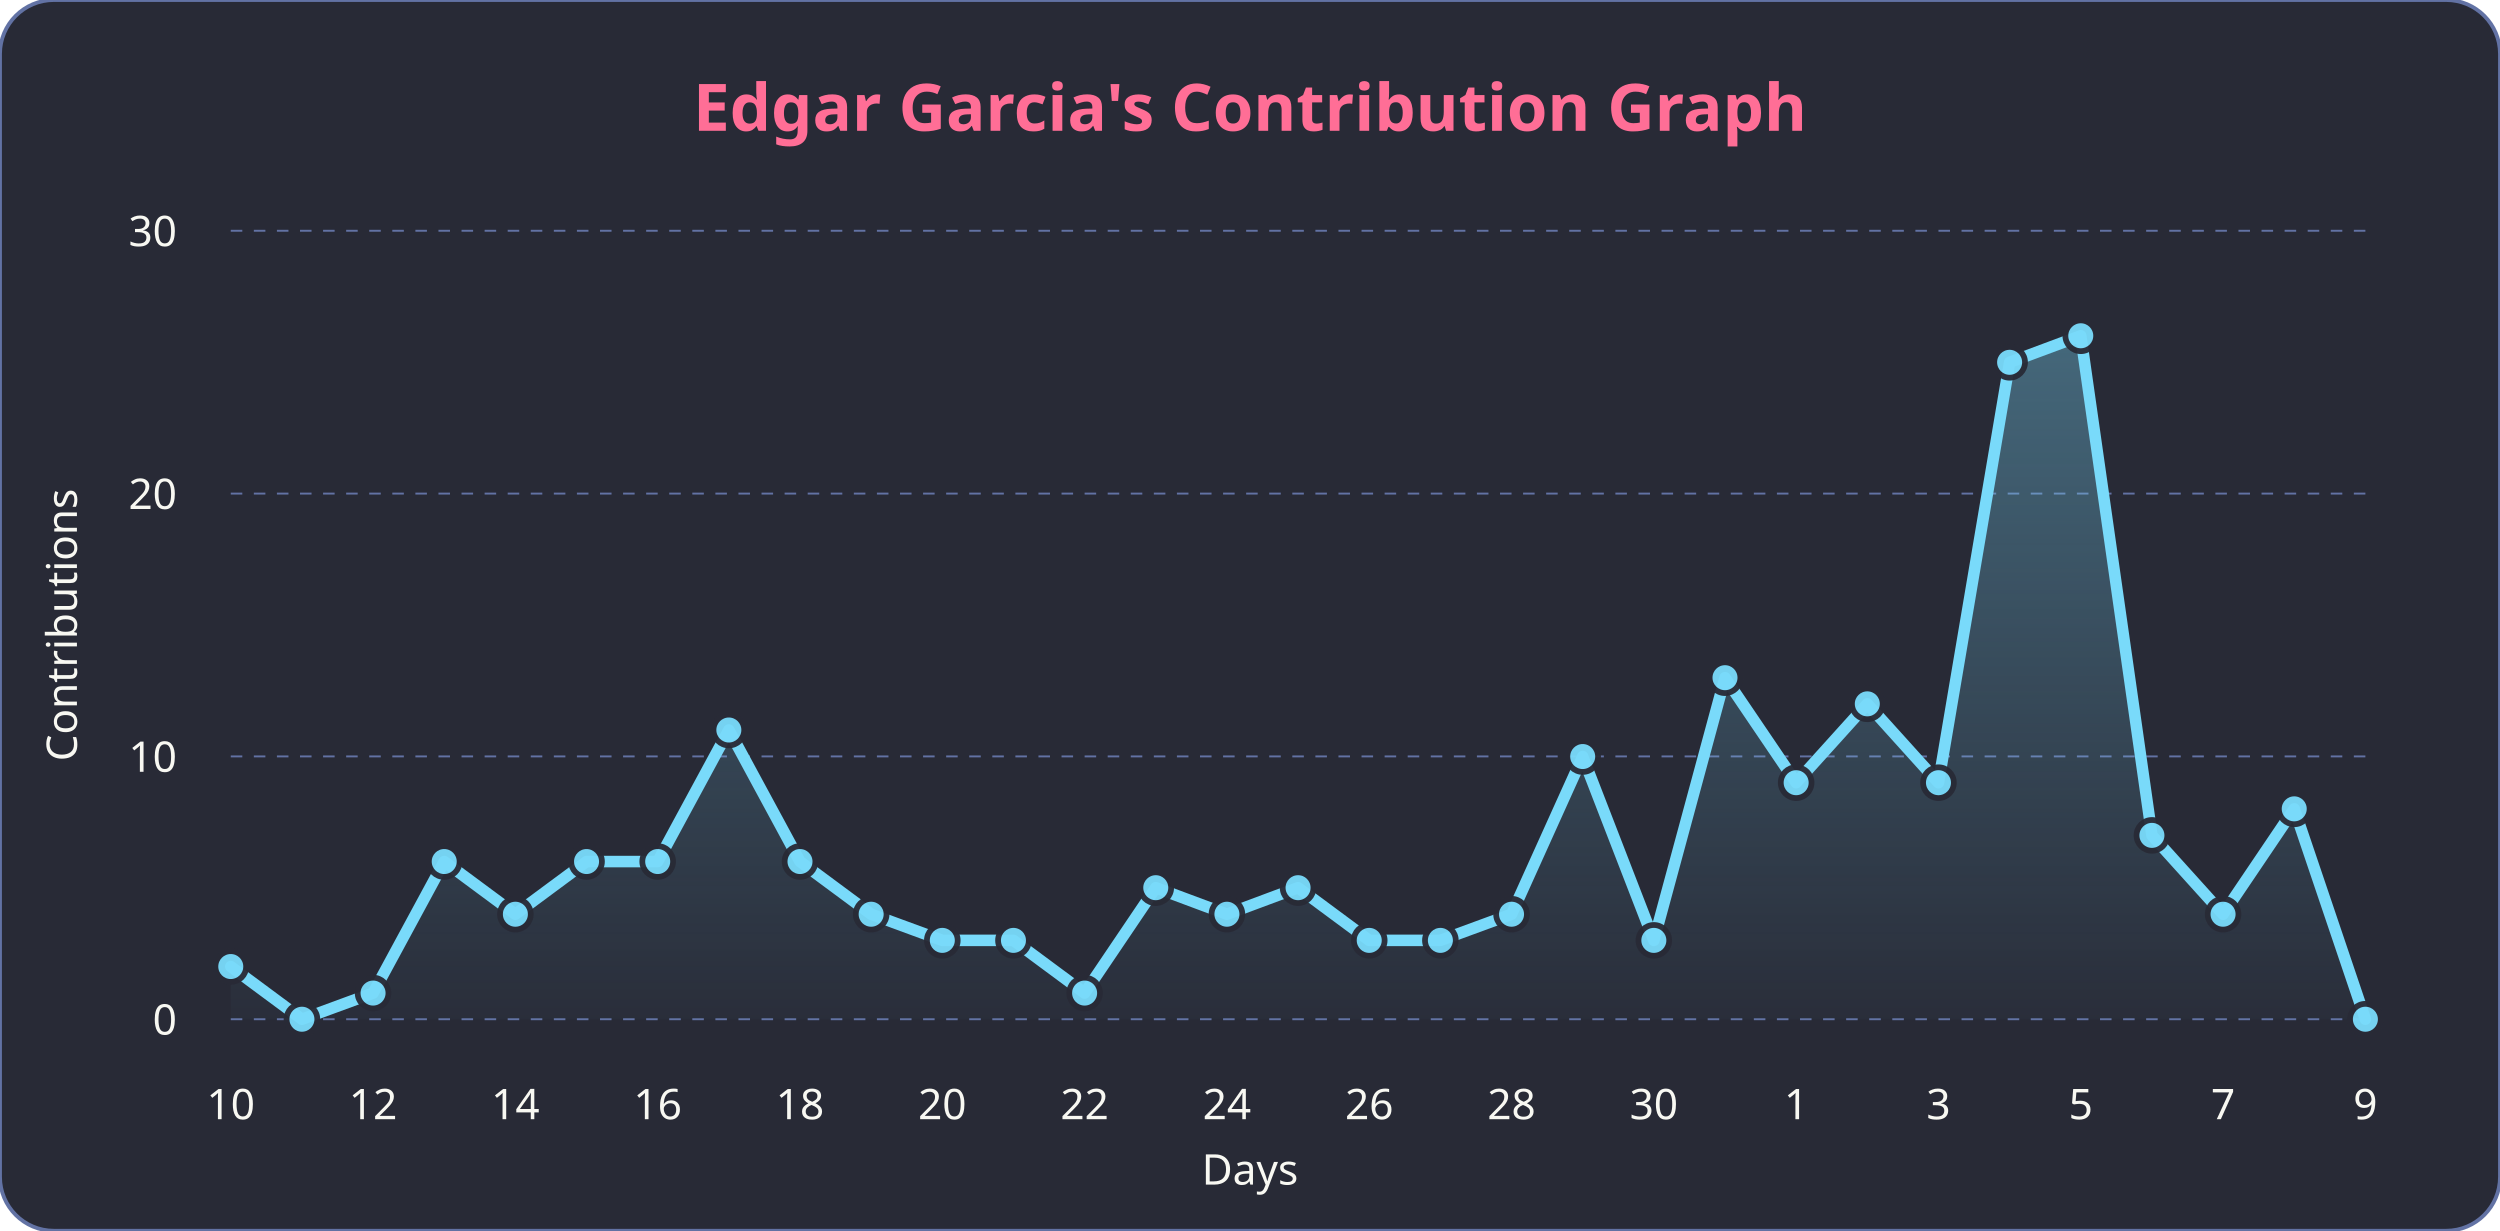
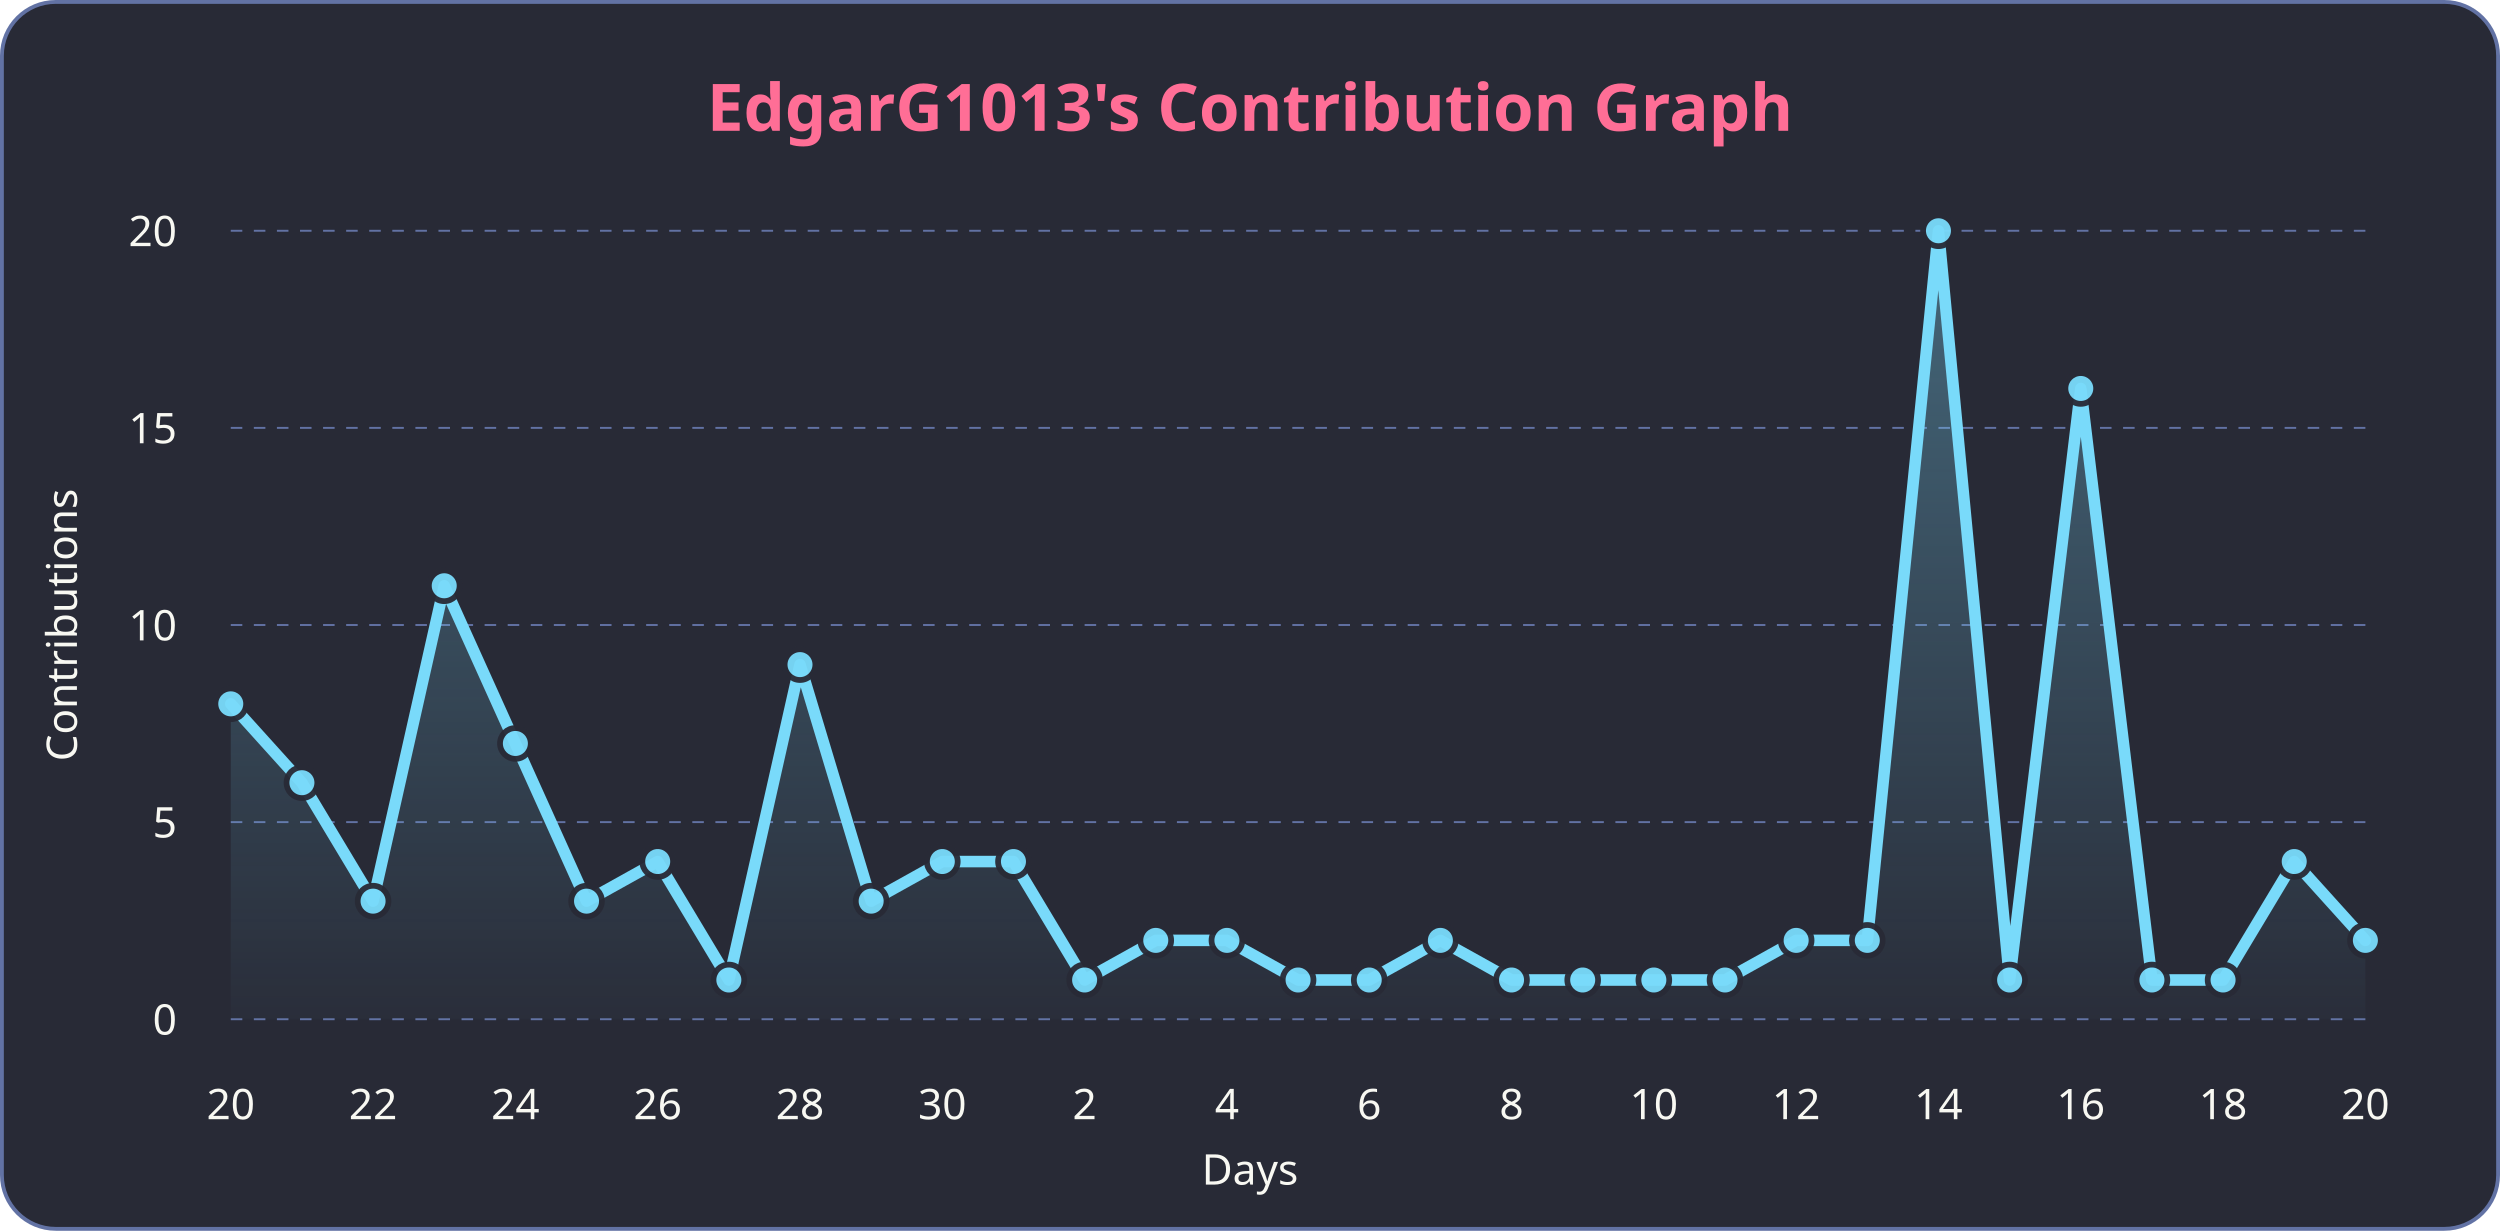
<svg xmlns="http://www.w3.org/2000/svg" width="650" height="320" viewBox="0 0 650 320" fill="none">
  <style>
    .header {
      font: 600 17px 'Segoe UI', Ubuntu, "Helvetica Neue", Sans-Serif;
      fill: #ff6e96;
    }
    .axis-label {
      font: 400 11px 'Segoe UI', Ubuntu, "Helvetica Neue", Sans-Serif;
      fill: #f8f8f2;
    }
    .axis-title {
      font: 400 11px 'Segoe UI', Ubuntu, "Helvetica Neue", Sans-Serif;
      fill: #f8f8f2;
    }
  </style>
  <defs>
    <linearGradient id="contribFill" x1="0" y1="0" x2="0" y2="1">
      <stop offset="0%" stop-color="#79dafa" stop-opacity="0.35" />
      <stop offset="100%" stop-color="#79dafa" stop-opacity="0.02" />
    </linearGradient>
  </defs>
-   <rect x="0" y="0" rx="14" width="650" height="320" fill="#282a36" stroke="#6272a4" stroke-width="1" />
-   <text data-testid="card-title" x="325" y="34" class="header" text-anchor="middle">Edgar Garcia's Contribution Graph</text>
+   <rect x="0.5" y="0.5" rx="14" width="649" height="319" fill="#282a36" stroke="#6272a4" stroke-opacity="1" stroke-width="1" />
+   <text data-testid="card-title" x="325" y="34" text-anchor="middle" class="header">EdgarG1013's Contribution Graph</text>
  <line x1="60" y1="265" x2="615" y2="265" stroke="#6272a4" stroke-width="0.5" stroke-dasharray="3,3" />
  <text x="46" y="269" class="axis-label" text-anchor="end">0</text>
-   <line x1="60" y1="196.667" x2="615" y2="196.667" stroke="#6272a4" stroke-width="0.5" stroke-dasharray="3,3" />
-   <text x="46" y="200.667" class="axis-label" text-anchor="end">10</text>
-   <line x1="60" y1="128.333" x2="615" y2="128.333" stroke="#6272a4" stroke-width="0.5" stroke-dasharray="3,3" />
-   <text x="46" y="132.333" class="axis-label" text-anchor="end">20</text>
+   <line x1="60" y1="213.75" x2="615" y2="213.75" stroke="#6272a4" stroke-width="0.5" stroke-dasharray="3,3" />
+   <text x="46" y="217.75" class="axis-label" text-anchor="end">5</text>
+   <line x1="60" y1="162.5" x2="615" y2="162.5" stroke="#6272a4" stroke-width="0.5" stroke-dasharray="3,3" />
+   <text x="46" y="166.5" class="axis-label" text-anchor="end">10</text>
+   <line x1="60" y1="111.25" x2="615" y2="111.25" stroke="#6272a4" stroke-width="0.5" stroke-dasharray="3,3" />
+   <text x="46" y="115.25" class="axis-label" text-anchor="end">15</text>
  <line x1="60" y1="60" x2="615" y2="60" stroke="#6272a4" stroke-width="0.5" stroke-dasharray="3,3" />
-   <text x="46" y="64" class="axis-label" text-anchor="end">30</text>
+   <text x="46" y="64" class="axis-label" text-anchor="end">20</text>
  <text x="20" y="162.5" class="axis-title" text-anchor="middle" transform="rotate(-90, 20, 162.5)">Contributions</text>
-   <path d="M 60.0 251.3 L 78.5 265.0 L 97.0 258.2 L 115.5 224.0 L 134.0 237.7 L 152.5 224.0 L 171.0 224.0 L 189.5 189.8 L 208.0 224.0 L 226.5 237.7 L 245.0 244.5 L 263.5 244.5 L 282.0 258.2 L 300.5 230.8 L 319.0 237.7 L 337.5 230.8 L 356.0 244.5 L 374.5 244.5 L 393.0 237.7 L 411.5 196.7 L 430.0 244.5 L 448.5 176.2 L 467.0 203.5 L 485.5 183.0 L 504.0 203.5 L 522.5 94.2 L 541.0 87.3 L 559.5 217.2 L 578.0 237.7 L 596.5 210.3 L 615.0 265.0 L 615.0 265 L 60.0 265 Z" fill="url(#contribFill)" />
-   <path d="M 60.0 251.3 L 78.5 265.0 L 97.0 258.2 L 115.5 224.0 L 134.0 237.7 L 152.5 224.0 L 171.0 224.0 L 189.5 189.8 L 208.0 224.0 L 226.5 237.7 L 245.0 244.5 L 263.5 244.5 L 282.0 258.2 L 300.5 230.8 L 319.0 237.7 L 337.5 230.8 L 356.0 244.5 L 374.5 244.5 L 393.0 237.7 L 411.5 196.7 L 430.0 244.5 L 448.5 176.2 L 467.0 203.5 L 485.5 183.0 L 504.0 203.5 L 522.5 94.2 L 541.0 87.3 L 559.5 217.2 L 578.0 237.7 L 596.5 210.3 L 615.0 265.0" fill="none" stroke="#79dafa" stroke-width="3" stroke-linecap="round" stroke-linejoin="round" />
-   <circle cx="60.0" cy="251.3" r="4" fill="#79dafa" stroke="#282a36" stroke-width="1.5" opacity="0.95" />
-   <circle cx="78.5" cy="265.0" r="4" fill="#79dafa" stroke="#282a36" stroke-width="1.5" opacity="0.95" />
-   <circle cx="97.0" cy="258.2" r="4" fill="#79dafa" stroke="#282a36" stroke-width="1.5" opacity="0.95" />
-   <circle cx="115.5" cy="224.0" r="4" fill="#79dafa" stroke="#282a36" stroke-width="1.5" opacity="0.95" />
-   <circle cx="134.0" cy="237.7" r="4" fill="#79dafa" stroke="#282a36" stroke-width="1.5" opacity="0.95" />
-   <circle cx="152.5" cy="224.0" r="4" fill="#79dafa" stroke="#282a36" stroke-width="1.5" opacity="0.95" />
+   <path d="M 60.0 183.0 L 78.5 203.5 L 97.0 234.3 L 115.5 152.3 L 134.0 193.3 L 152.5 234.3 L 171.0 224.0 L 189.5 254.8 L 208.0 172.8 L 226.5 234.3 L 245.0 224.0 L 263.5 224.0 L 282.0 254.8 L 300.5 244.5 L 319.0 244.5 L 337.5 254.8 L 356.0 254.8 L 374.5 244.5 L 393.0 254.8 L 411.5 254.8 L 430.0 254.8 L 448.5 254.8 L 467.0 244.5 L 485.5 244.5 L 504.0 60.0 L 522.5 254.8 L 541.0 101.0 L 559.5 254.8 L 578.0 254.8 L 596.5 224.0 L 615.0 244.5 L 615.0 265 L 60.0 265 Z" fill="url(#contribFill)" />
+   <path d="M 60.0 183.0 L 78.5 203.5 L 97.0 234.3 L 115.5 152.3 L 134.0 193.3 L 152.5 234.3 L 171.0 224.0 L 189.5 254.8 L 208.0 172.8 L 226.5 234.3 L 245.0 224.0 L 263.5 224.0 L 282.0 254.8 L 300.5 244.5 L 319.0 244.5 L 337.5 254.8 L 356.0 254.8 L 374.5 244.5 L 393.0 254.8 L 411.5 254.8 L 430.0 254.8 L 448.5 254.8 L 467.0 244.5 L 485.5 244.5 L 504.0 60.0 L 522.5 254.8 L 541.0 101.0 L 559.5 254.8 L 578.0 254.8 L 596.5 224.0 L 615.0 244.5" fill="none" stroke="#79dafa" stroke-width="3" stroke-linecap="round" stroke-linejoin="round" />
+   <circle cx="60.0" cy="183.0" r="4" fill="#79dafa" stroke="#282a36" stroke-width="1.5" opacity="0.95" />
+   <circle cx="78.5" cy="203.5" r="4" fill="#79dafa" stroke="#282a36" stroke-width="1.5" opacity="0.95" />
+   <circle cx="97.0" cy="234.3" r="4" fill="#79dafa" stroke="#282a36" stroke-width="1.5" opacity="0.95" />
+   <circle cx="115.5" cy="152.3" r="4" fill="#79dafa" stroke="#282a36" stroke-width="1.5" opacity="0.95" />
+   <circle cx="134.0" cy="193.3" r="4" fill="#79dafa" stroke="#282a36" stroke-width="1.5" opacity="0.95" />
+   <circle cx="152.5" cy="234.3" r="4" fill="#79dafa" stroke="#282a36" stroke-width="1.5" opacity="0.95" />
  <circle cx="171.0" cy="224.0" r="4" fill="#79dafa" stroke="#282a36" stroke-width="1.5" opacity="0.95" />
-   <circle cx="189.5" cy="189.8" r="4" fill="#79dafa" stroke="#282a36" stroke-width="1.5" opacity="0.95" />
-   <circle cx="208.0" cy="224.0" r="4" fill="#79dafa" stroke="#282a36" stroke-width="1.5" opacity="0.95" />
-   <circle cx="226.5" cy="237.7" r="4" fill="#79dafa" stroke="#282a36" stroke-width="1.5" opacity="0.95" />
-   <circle cx="245.0" cy="244.5" r="4" fill="#79dafa" stroke="#282a36" stroke-width="1.5" opacity="0.95" />
-   <circle cx="263.5" cy="244.5" r="4" fill="#79dafa" stroke="#282a36" stroke-width="1.5" opacity="0.95" />
-   <circle cx="282.0" cy="258.2" r="4" fill="#79dafa" stroke="#282a36" stroke-width="1.5" opacity="0.95" />
-   <circle cx="300.5" cy="230.8" r="4" fill="#79dafa" stroke="#282a36" stroke-width="1.5" opacity="0.95" />
-   <circle cx="319.0" cy="237.7" r="4" fill="#79dafa" stroke="#282a36" stroke-width="1.5" opacity="0.95" />
-   <circle cx="337.5" cy="230.8" r="4" fill="#79dafa" stroke="#282a36" stroke-width="1.5" opacity="0.95" />
-   <circle cx="356.0" cy="244.5" r="4" fill="#79dafa" stroke="#282a36" stroke-width="1.5" opacity="0.95" />
+   <circle cx="189.5" cy="254.8" r="4" fill="#79dafa" stroke="#282a36" stroke-width="1.5" opacity="0.95" />
+   <circle cx="208.0" cy="172.8" r="4" fill="#79dafa" stroke="#282a36" stroke-width="1.5" opacity="0.95" />
+   <circle cx="226.5" cy="234.3" r="4" fill="#79dafa" stroke="#282a36" stroke-width="1.5" opacity="0.95" />
+   <circle cx="245.0" cy="224.0" r="4" fill="#79dafa" stroke="#282a36" stroke-width="1.5" opacity="0.95" />
+   <circle cx="263.5" cy="224.0" r="4" fill="#79dafa" stroke="#282a36" stroke-width="1.5" opacity="0.95" />
+   <circle cx="282.0" cy="254.8" r="4" fill="#79dafa" stroke="#282a36" stroke-width="1.5" opacity="0.95" />
+   <circle cx="300.5" cy="244.5" r="4" fill="#79dafa" stroke="#282a36" stroke-width="1.5" opacity="0.95" />
+   <circle cx="319.0" cy="244.5" r="4" fill="#79dafa" stroke="#282a36" stroke-width="1.5" opacity="0.95" />
+   <circle cx="337.5" cy="254.8" r="4" fill="#79dafa" stroke="#282a36" stroke-width="1.5" opacity="0.95" />
+   <circle cx="356.0" cy="254.8" r="4" fill="#79dafa" stroke="#282a36" stroke-width="1.5" opacity="0.95" />
  <circle cx="374.5" cy="244.5" r="4" fill="#79dafa" stroke="#282a36" stroke-width="1.5" opacity="0.95" />
-   <circle cx="393.0" cy="237.7" r="4" fill="#79dafa" stroke="#282a36" stroke-width="1.5" opacity="0.95" />
-   <circle cx="411.5" cy="196.7" r="4" fill="#79dafa" stroke="#282a36" stroke-width="1.5" opacity="0.95" />
-   <circle cx="430.0" cy="244.5" r="4" fill="#79dafa" stroke="#282a36" stroke-width="1.5" opacity="0.95" />
-   <circle cx="448.5" cy="176.2" r="4" fill="#79dafa" stroke="#282a36" stroke-width="1.5" opacity="0.95" />
-   <circle cx="467.0" cy="203.5" r="4" fill="#79dafa" stroke="#282a36" stroke-width="1.5" opacity="0.95" />
-   <circle cx="485.5" cy="183.0" r="4" fill="#79dafa" stroke="#282a36" stroke-width="1.5" opacity="0.95" />
-   <circle cx="504.0" cy="203.5" r="4" fill="#79dafa" stroke="#282a36" stroke-width="1.5" opacity="0.95" />
-   <circle cx="522.5" cy="94.2" r="4" fill="#79dafa" stroke="#282a36" stroke-width="1.5" opacity="0.95" />
-   <circle cx="541.0" cy="87.3" r="4" fill="#79dafa" stroke="#282a36" stroke-width="1.5" opacity="0.95" />
-   <circle cx="559.5" cy="217.2" r="4" fill="#79dafa" stroke="#282a36" stroke-width="1.5" opacity="0.95" />
-   <circle cx="578.0" cy="237.7" r="4" fill="#79dafa" stroke="#282a36" stroke-width="1.5" opacity="0.95" />
-   <circle cx="596.5" cy="210.3" r="4" fill="#79dafa" stroke="#282a36" stroke-width="1.5" opacity="0.95" />
-   <circle cx="615.0" cy="265.0" r="4" fill="#79dafa" stroke="#282a36" stroke-width="1.5" opacity="0.95" />
-   <text x="60.0" y="291" class="axis-label" text-anchor="middle">10</text>
-   <text x="97.0" y="291" class="axis-label" text-anchor="middle">12</text>
-   <text x="134.0" y="291" class="axis-label" text-anchor="middle">14</text>
-   <text x="171.0" y="291" class="axis-label" text-anchor="middle">16</text>
-   <text x="208.0" y="291" class="axis-label" text-anchor="middle">18</text>
-   <text x="245.0" y="291" class="axis-label" text-anchor="middle">20</text>
-   <text x="282.0" y="291" class="axis-label" text-anchor="middle">22</text>
-   <text x="319.0" y="291" class="axis-label" text-anchor="middle">24</text>
-   <text x="356.0" y="291" class="axis-label" text-anchor="middle">26</text>
-   <text x="393.0" y="291" class="axis-label" text-anchor="middle">28</text>
-   <text x="430.0" y="291" class="axis-label" text-anchor="middle">30</text>
-   <text x="467.0" y="291" class="axis-label" text-anchor="middle">1</text>
-   <text x="504.0" y="291" class="axis-label" text-anchor="middle">3</text>
-   <text x="541.0" y="291" class="axis-label" text-anchor="middle">5</text>
-   <text x="578.0" y="291" class="axis-label" text-anchor="middle">7</text>
-   <text x="615.0" y="291" class="axis-label" text-anchor="middle">9</text>
+   <circle cx="393.0" cy="254.8" r="4" fill="#79dafa" stroke="#282a36" stroke-width="1.5" opacity="0.95" />
+   <circle cx="411.5" cy="254.8" r="4" fill="#79dafa" stroke="#282a36" stroke-width="1.5" opacity="0.95" />
+   <circle cx="430.0" cy="254.8" r="4" fill="#79dafa" stroke="#282a36" stroke-width="1.5" opacity="0.95" />
+   <circle cx="448.5" cy="254.8" r="4" fill="#79dafa" stroke="#282a36" stroke-width="1.5" opacity="0.95" />
+   <circle cx="467.0" cy="244.5" r="4" fill="#79dafa" stroke="#282a36" stroke-width="1.5" opacity="0.95" />
+   <circle cx="485.5" cy="244.5" r="4" fill="#79dafa" stroke="#282a36" stroke-width="1.5" opacity="0.95" />
+   <circle cx="504.0" cy="60.0" r="4" fill="#79dafa" stroke="#282a36" stroke-width="1.5" opacity="0.95" />
+   <circle cx="522.5" cy="254.8" r="4" fill="#79dafa" stroke="#282a36" stroke-width="1.5" opacity="0.95" />
+   <circle cx="541.0" cy="101.0" r="4" fill="#79dafa" stroke="#282a36" stroke-width="1.5" opacity="0.95" />
+   <circle cx="559.5" cy="254.8" r="4" fill="#79dafa" stroke="#282a36" stroke-width="1.5" opacity="0.95" />
+   <circle cx="578.0" cy="254.8" r="4" fill="#79dafa" stroke="#282a36" stroke-width="1.5" opacity="0.95" />
+   <circle cx="596.5" cy="224.0" r="4" fill="#79dafa" stroke="#282a36" stroke-width="1.5" opacity="0.95" />
+   <circle cx="615.0" cy="244.5" r="4" fill="#79dafa" stroke="#282a36" stroke-width="1.5" opacity="0.95" />
+   <text x="60.0" y="291" class="axis-label" text-anchor="middle">20</text>
+   <text x="97.0" y="291" class="axis-label" text-anchor="middle">22</text>
+   <text x="134.0" y="291" class="axis-label" text-anchor="middle">24</text>
+   <text x="171.0" y="291" class="axis-label" text-anchor="middle">26</text>
+   <text x="208.0" y="291" class="axis-label" text-anchor="middle">28</text>
+   <text x="245.0" y="291" class="axis-label" text-anchor="middle">30</text>
+   <text x="282.0" y="291" class="axis-label" text-anchor="middle">2</text>
+   <text x="319.0" y="291" class="axis-label" text-anchor="middle">4</text>
+   <text x="356.0" y="291" class="axis-label" text-anchor="middle">6</text>
+   <text x="393.0" y="291" class="axis-label" text-anchor="middle">8</text>
+   <text x="430.0" y="291" class="axis-label" text-anchor="middle">10</text>
+   <text x="467.0" y="291" class="axis-label" text-anchor="middle">12</text>
+   <text x="504.0" y="291" class="axis-label" text-anchor="middle">14</text>
+   <text x="541.0" y="291" class="axis-label" text-anchor="middle">16</text>
+   <text x="578.0" y="291" class="axis-label" text-anchor="middle">18</text>
+   <text x="615.0" y="291" class="axis-label" text-anchor="middle">20</text>
  <text x="325" y="308" class="axis-title" text-anchor="middle">Days</text>
</svg>
